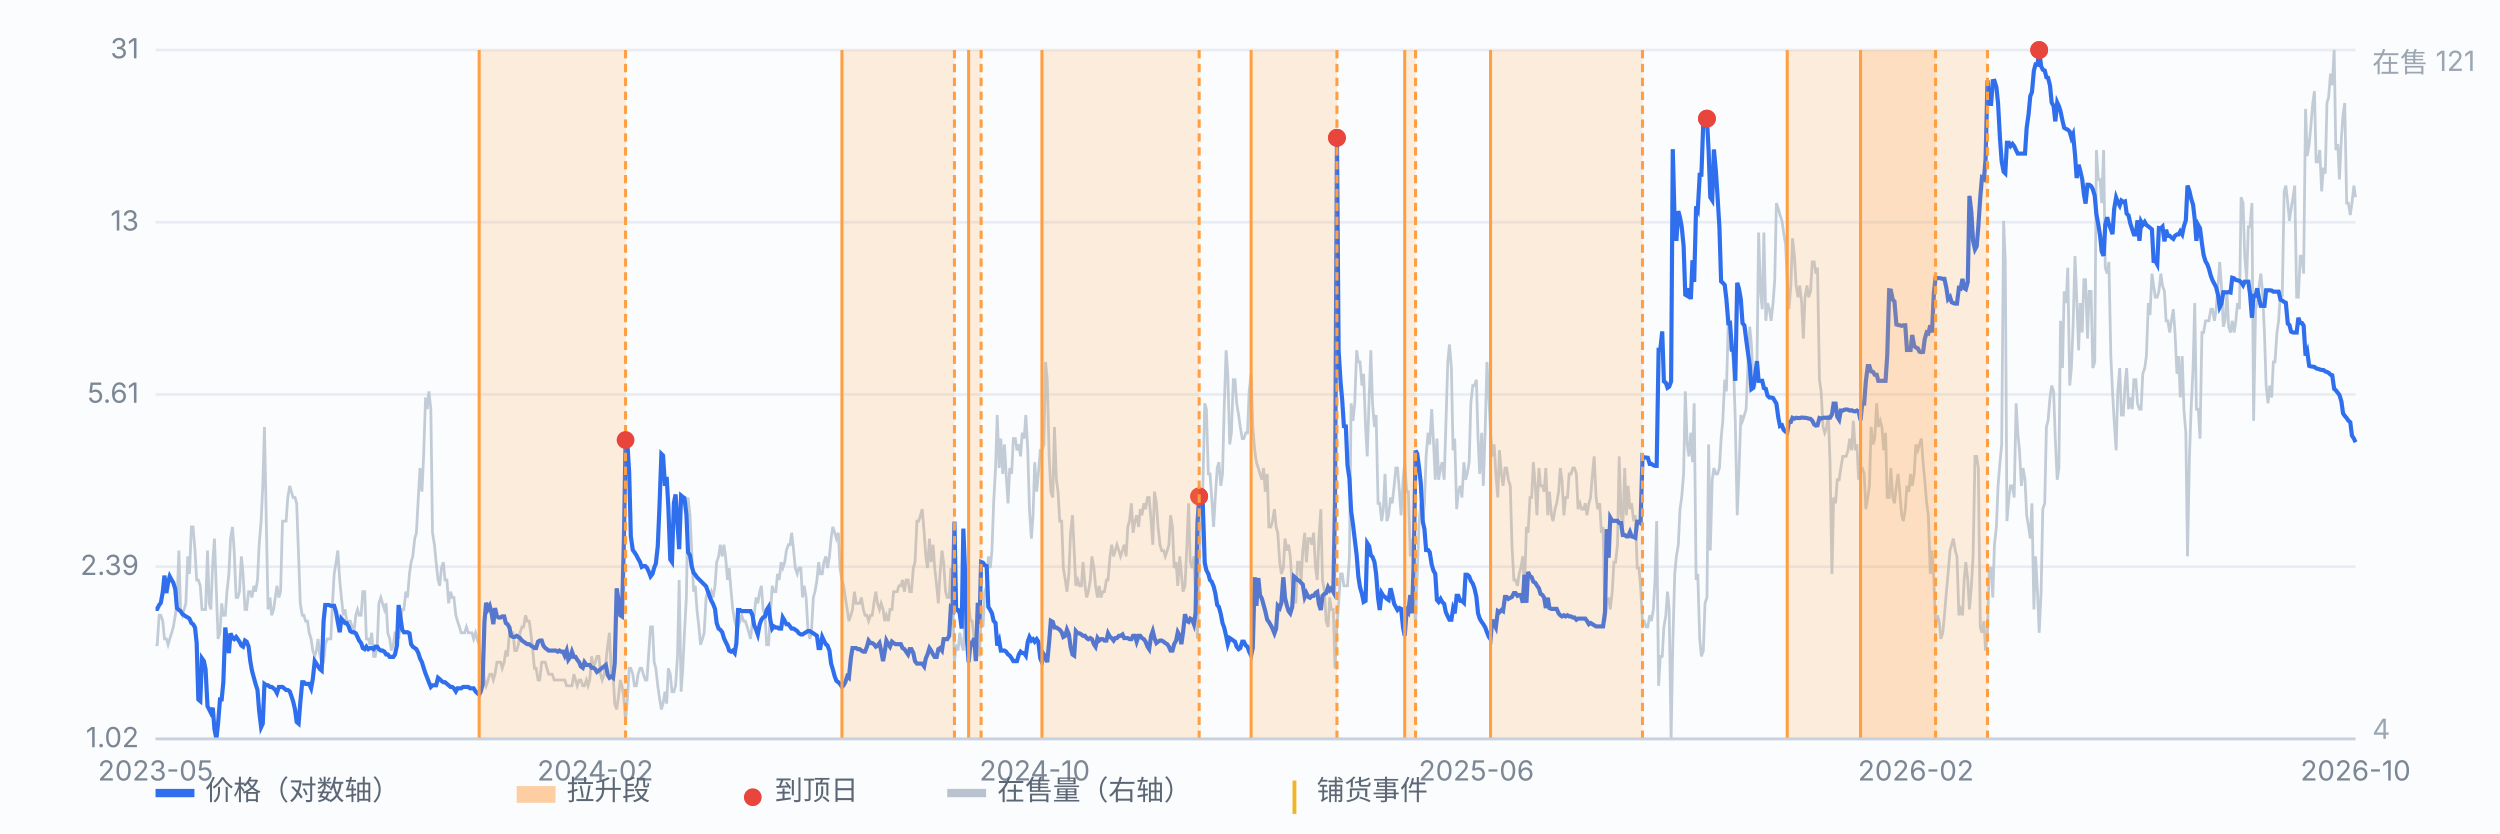
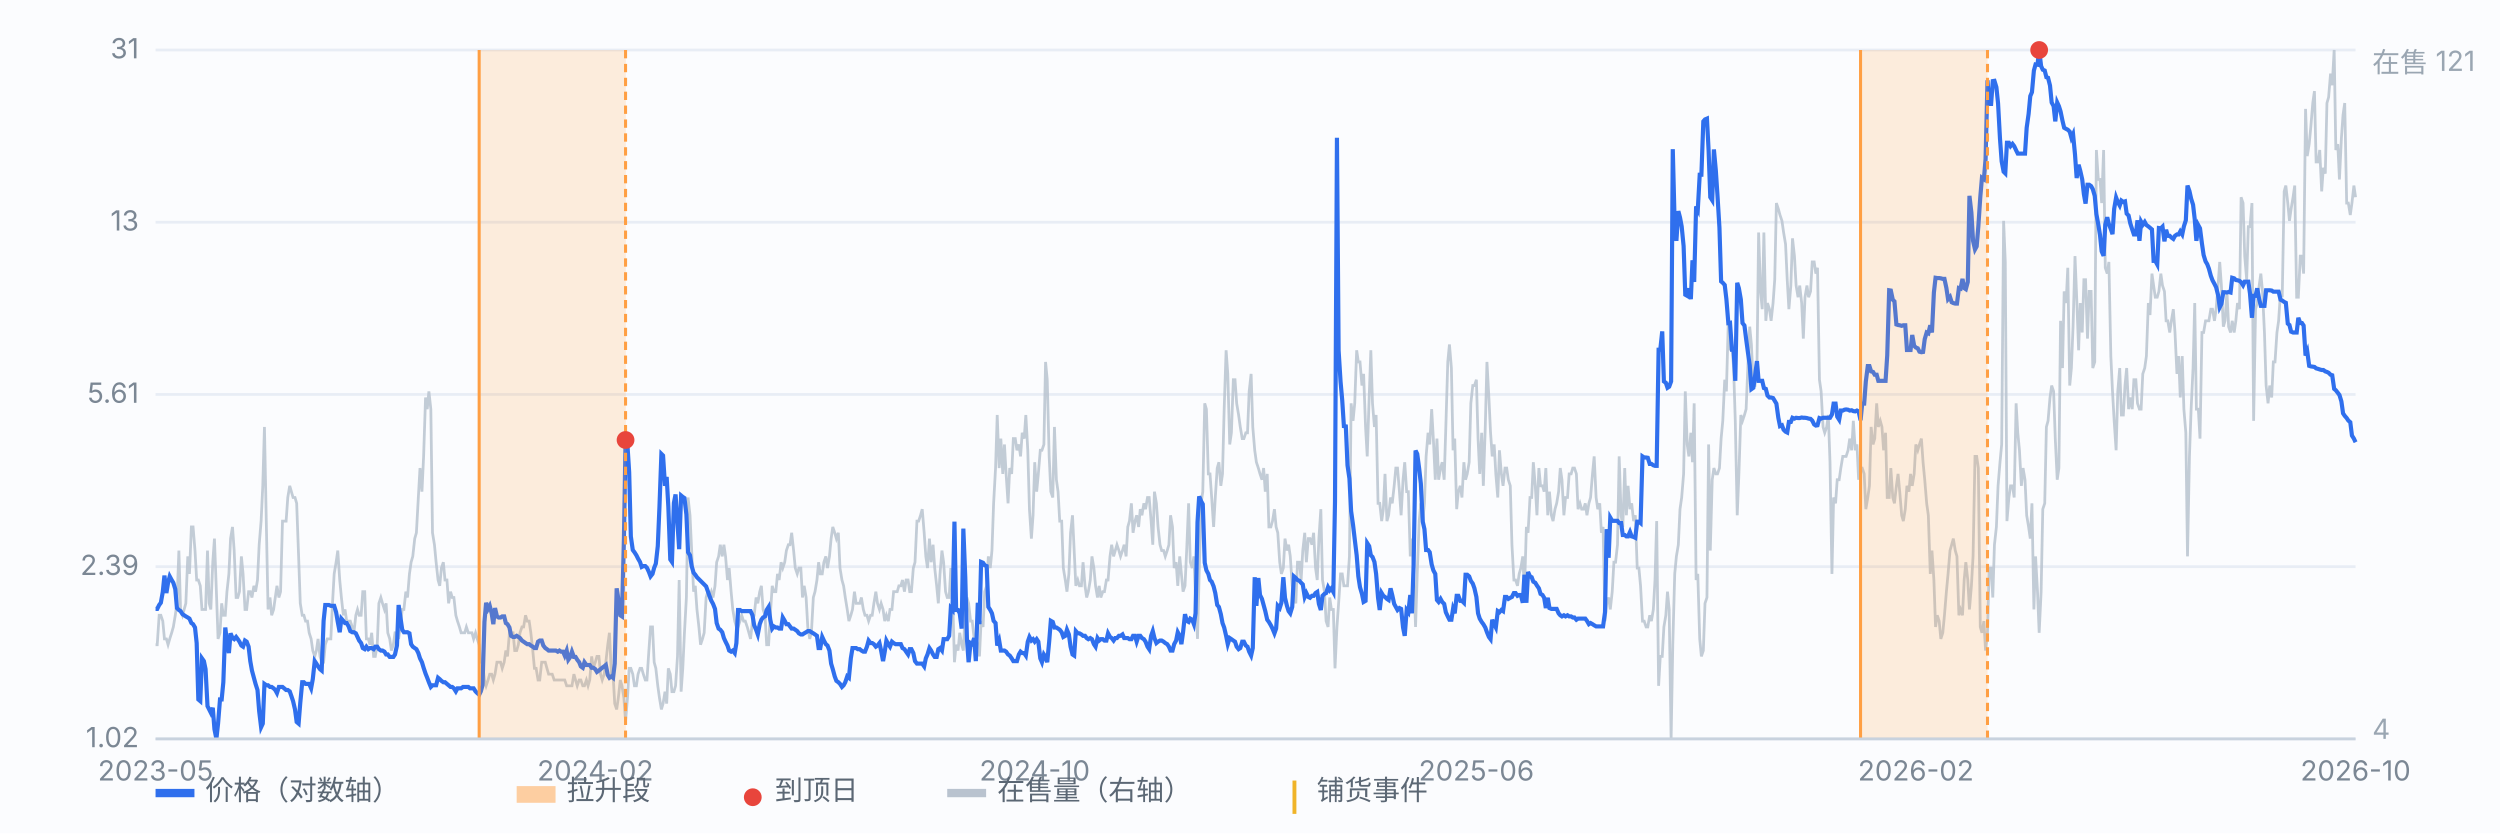
<svg xmlns="http://www.w3.org/2000/svg" viewBox="0 0 900 300" preserveAspectRatio="xMidYMid meet" style="width:100%;max-width:900px;height:auto;display:block" font-family="-apple-system,Segoe UI,Microsoft YaHei,sans-serif" font-size="10">
  <rect x="0" y="0" width="900" height="300" fill="#fbfcfe" />
  <line x1="56" y1="266.0" x2="848" y2="266.0" stroke="#e8edf5" stroke-width="1" />
  <text x="50" y="269.0" text-anchor="end" fill="#7b8794">1.02</text>
  <line x1="56" y1="204.0" x2="848" y2="204.0" stroke="#e8edf5" stroke-width="1" />
  <text x="50" y="207.0" text-anchor="end" fill="#7b8794">2.39</text>
  <line x1="56" y1="142.0" x2="848" y2="142.0" stroke="#e8edf5" stroke-width="1" />
  <text x="50" y="145.0" text-anchor="end" fill="#7b8794">5.61</text>
  <line x1="56" y1="80.0" x2="848" y2="80.0" stroke="#e8edf5" stroke-width="1" />
  <text x="50" y="83.0" text-anchor="end" fill="#7b8794">13</text>
  <line x1="56" y1="18.0" x2="848" y2="18.0" stroke="#e8edf5" stroke-width="1" />
  <text x="50" y="21.0" text-anchor="end" fill="#7b8794">31</text>
  <path d="M56.0 232.1 L56.6 232.1 L57.3 221.5 L57.9 221.5 L58.6 223.6 L59.2 230.0 L59.9 230.0 L60.5 232.1 L61.1 230.0 L61.8 227.8 L62.4 225.7 L63.1 221.5 L63.7 217.2 L64.4 198.2 L65.0 219.4 L65.7 221.5 L66.3 219.4 L66.9 217.2 L67.6 200.3 L68.2 206.6 L68.9 189.7 L69.5 189.7 L70.2 198.2 L70.8 208.8 L71.4 208.8 L72.1 210.9 L72.7 219.4 L73.4 219.4 L74.0 219.4 L74.7 198.2 L75.3 217.2 L75.9 219.4 L76.6 202.4 L77.2 193.9 L77.9 213.0 L78.5 230.0 L79.2 227.8 L79.8 217.2 L80.4 221.5 L81.1 221.5 L81.7 213.0 L82.4 206.6 L83.0 193.9 L83.7 189.7 L84.3 198.2 L85.0 215.1 L85.6 215.1 L86.2 213.0 L86.9 200.3 L87.5 206.6 L88.2 219.4 L88.8 219.4 L89.5 213.0 L90.1 213.0 L90.7 215.1 L91.4 210.9 L92.0 213.0 L92.7 208.8 L93.3 196.1 L94.0 187.6 L94.6 174.9 L95.2 153.7 L95.9 189.7 L96.5 219.4 L97.2 215.1 L97.8 221.5 L98.5 219.4 L99.1 215.1 L99.7 210.9 L100.4 215.1 L101.0 213.0 L101.7 187.6 L102.3 187.6 L103.0 187.6 L103.6 179.1 L104.3 174.9 L104.9 177.0 L105.5 179.1 L106.2 179.1 L106.8 181.2 L107.5 200.3 L108.1 217.2 L108.8 221.5 L109.4 221.5 L110.0 223.6 L110.7 223.6 L111.3 227.8 L112.0 230.0 L112.6 234.2 L113.3 236.3 L113.9 234.2 L114.5 230.0 L115.2 236.3 L115.8 238.4 L116.5 238.4 L117.1 232.1 L117.8 230.0 L118.4 230.0 L119.1 230.0 L119.7 217.2 L120.3 206.6 L121.0 202.4 L121.6 198.2 L122.3 208.8 L122.9 215.1 L123.6 221.5 L124.2 219.4 L124.8 223.6 L125.5 223.6 L126.1 223.6 L126.8 225.7 L127.4 227.8 L128.1 221.5 L128.7 219.4 L129.3 221.5 L130.0 221.5 L130.6 213.0 L131.3 213.0 L131.9 230.0 L132.6 230.0 L133.2 232.1 L133.8 227.8 L134.5 236.3 L135.1 236.3 L135.8 232.1 L136.4 217.2 L137.1 215.1 L137.7 217.2 L138.4 219.4 L139.0 217.2 L139.6 227.8 L140.3 230.0 L140.9 234.2 L141.6 232.1 L142.2 227.8 L142.9 227.8 L143.5 230.0 L144.1 225.7 L144.8 219.4 L145.4 219.4 L146.1 213.0 L146.7 215.1 L147.4 206.6 L148.0 202.4 L148.6 200.3 L149.3 193.9 L149.9 191.8 L150.6 179.1 L151.2 168.5 L151.9 177.0 L152.5 164.3 L153.2 143.1 L153.8 147.3 L154.4 140.9 L155.1 147.3 L155.7 191.8 L156.4 196.1 L157.0 202.4 L157.7 208.8 L158.3 210.9 L158.9 204.5 L159.6 202.4 L160.2 208.8 L160.9 208.8 L161.5 217.2 L162.2 213.0 L162.8 215.1 L163.4 215.1 L164.1 221.5 L164.7 223.6 L165.4 225.7 L166.0 227.8 L166.7 227.8 L167.3 227.8 L167.9 225.7 L168.6 227.8 L169.2 227.8 L169.9 227.8 L170.5 230.0 L171.2 227.8 L171.8 230.0 L172.5 232.1 L173.1 238.4 L173.7 238.4 L174.4 244.8 L175.0 246.9 L175.7 244.8 L176.3 242.7 L177.0 242.7 L177.6 244.8 L178.2 242.7 L178.9 238.4 L179.5 238.4 L180.2 238.4 L180.8 240.6 L181.5 238.4 L182.1 234.2 L182.7 236.3 L183.4 227.8 L184.0 227.8 L184.7 227.8 L185.3 234.2 L186.0 234.2 L186.6 232.1 L187.2 227.8 L187.9 225.7 L188.5 225.7 L189.2 221.5 L189.8 223.6 L190.5 223.6 L191.1 227.8 L191.8 234.2 L192.4 240.6 L193.0 240.6 L193.7 244.8 L194.3 244.8 L195.0 238.4 L195.6 238.4 L196.3 238.4 L196.9 240.6 L197.5 242.7 L198.2 242.7 L198.8 242.7 L199.5 244.8 L200.1 244.8 L200.8 244.8 L201.4 244.8 L202.0 244.8 L202.7 244.8 L203.3 244.8 L204.0 246.9 L204.6 246.9 L205.3 246.9 L205.9 246.9 L206.6 242.7 L207.2 244.8 L207.8 246.9 L208.5 244.8 L209.1 244.8 L209.8 246.9 L210.4 246.9 L211.1 244.8 L211.7 246.9 L212.3 244.8 L213.0 236.3 L213.6 240.6 L214.3 238.4 L214.9 236.3 L215.6 236.3 L216.2 242.7 L216.8 244.8 L217.5 242.7 L218.1 238.4 L218.8 232.1 L219.4 227.8 L220.1 242.7 L220.7 242.7 L221.3 253.3 L222.0 255.4 L222.6 251.2 L223.3 244.8 L223.9 246.9 L224.6 251.2 L225.2 259.6 L225.9 251.2 L226.5 240.6 L227.1 240.6 L227.8 242.7 L228.4 246.9 L229.1 246.9 L229.7 242.7 L230.4 240.6 L231.0 240.6 L231.6 242.7 L232.3 244.8 L232.9 244.8 L233.6 234.2 L234.2 225.7 L234.9 225.7 L235.5 238.4 L236.1 240.6 L236.8 246.9 L237.4 251.2 L238.1 255.4 L238.7 253.3 L239.4 249.0 L240.0 253.3 L240.6 240.6 L241.3 242.7 L241.9 249.0 L242.6 249.0 L243.2 246.9 L243.9 236.3 L244.5 208.8 L245.2 249.0 L245.8 240.6 L246.4 227.8 L247.1 215.1 L247.7 179.1 L248.4 185.5 L249.0 198.2 L249.7 213.0 L250.3 210.9 L250.9 219.4 L251.6 225.7 L252.2 232.1 L252.9 230.0 L253.5 227.8 L254.2 215.1 L254.8 213.0 L255.4 215.1 L256.1 213.0 L256.7 215.1 L257.4 210.9 L258.0 202.4 L258.7 200.3 L259.3 196.1 L260.0 200.3 L260.6 196.1 L261.2 200.3 L261.9 208.8 L262.5 204.5 L263.2 213.0 L263.8 219.4 L264.5 223.6 L265.1 225.7 L265.7 225.7 L266.4 223.6 L267.0 221.5 L267.7 223.6 L268.3 223.6 L269.0 225.7 L269.6 227.8 L270.2 230.0 L270.9 223.6 L271.5 221.5 L272.2 215.1 L272.8 217.2 L273.5 213.0 L274.1 210.9 L274.7 219.4 L275.4 221.5 L276.0 232.1 L276.7 232.1 L277.3 221.5 L278.0 210.9 L278.6 213.0 L279.3 213.0 L279.9 206.6 L280.5 208.8 L281.2 202.4 L281.8 204.5 L282.5 202.4 L283.1 198.2 L283.8 196.1 L284.4 196.1 L285.0 191.8 L285.7 198.2 L286.3 204.5 L287.0 206.6 L287.6 204.5 L288.3 204.5 L288.9 215.1 L289.5 210.9 L290.2 215.1 L290.8 225.7 L291.5 230.0 L292.1 227.8 L292.8 215.1 L293.4 213.0 L294.1 208.8 L294.7 202.4 L295.3 206.6 L296.0 206.6 L296.6 202.4 L297.3 200.3 L297.9 204.5 L298.6 200.3 L299.2 193.9 L299.8 189.7 L300.5 191.8 L301.1 193.9 L301.8 191.8 L302.4 204.5 L303.1 208.8 L303.7 210.9 L304.3 215.1 L305.0 219.4 L305.6 223.6 L306.3 221.5 L306.9 219.4 L307.6 213.0 L308.2 217.2 L308.8 217.2 L309.5 217.2 L310.1 215.1 L310.8 219.4 L311.4 221.5 L312.1 221.5 L312.7 223.6 L313.4 221.5 L314.0 221.5 L314.6 217.2 L315.3 213.0 L315.9 217.2 L316.6 219.4 L317.2 217.2 L317.9 219.4 L318.5 223.6 L319.1 221.5 L319.8 223.6 L320.4 219.4 L321.1 219.4 L321.7 213.0 L322.4 213.0 L323.0 213.0 L323.6 210.9 L324.3 210.9 L324.9 208.8 L325.6 213.0 L326.2 208.8 L326.9 208.8 L327.5 213.0 L328.1 213.0 L328.8 204.5 L329.4 202.4 L330.1 187.6 L330.7 187.6 L331.4 185.5 L332.0 183.3 L332.7 191.8 L333.3 200.3 L333.9 204.5 L334.6 193.9 L335.2 202.4 L335.9 196.1 L336.5 204.5 L337.2 210.9 L337.8 217.2 L338.4 206.6 L339.1 198.2 L339.7 202.4 L340.4 213.0 L341.0 215.1 L341.7 215.1 L342.3 204.5 L342.9 213.0 L343.6 238.4 L344.2 232.1 L344.9 234.2 L345.5 227.8 L346.2 232.1 L346.8 234.2 L347.5 219.4 L348.1 215.1 L348.7 217.2 L349.4 223.6 L350.0 223.6 L350.7 230.0 L351.3 230.0 L352.0 232.1 L352.6 236.3 L353.2 223.6 L353.9 225.7 L354.5 213.0 L355.2 210.9 L355.8 200.3 L356.5 204.5 L357.1 198.2 L357.7 181.2 L358.4 168.5 L359.0 149.4 L359.7 168.5 L360.3 157.9 L361.0 170.6 L361.6 160.0 L362.2 170.6 L362.9 181.2 L363.5 168.5 L364.2 170.6 L364.8 157.9 L365.5 157.9 L366.1 162.1 L366.8 160.0 L367.4 164.3 L368.0 155.8 L368.7 157.9 L369.3 149.4 L370.0 162.1 L370.6 183.3 L371.3 193.9 L371.9 185.5 L372.5 166.4 L373.2 177.0 L373.8 170.6 L374.5 162.1 L375.1 162.1 L375.8 160.0 L376.4 130.3 L377.0 136.7 L377.7 164.3 L378.3 177.0 L379.0 179.1 L379.6 153.7 L380.3 172.7 L380.9 177.0 L381.5 187.6 L382.2 187.6 L382.8 204.5 L383.5 208.8 L384.1 213.0 L384.8 206.6 L385.4 191.8 L386.1 185.5 L386.7 198.2 L387.3 210.9 L388.0 208.8 L388.6 210.9 L389.3 210.9 L389.9 202.4 L390.6 210.9 L391.2 215.1 L391.8 213.0 L392.5 208.8 L393.1 200.3 L393.8 204.5 L394.4 210.9 L395.1 215.1 L395.7 210.9 L396.3 215.1 L397.0 213.0 L397.6 213.0 L398.3 208.8 L398.9 208.8 L399.6 200.3 L400.2 196.1 L400.9 200.3 L401.5 198.2 L402.1 196.1 L402.8 198.2 L403.4 200.3 L404.1 198.2 L404.7 196.1 L405.4 200.3 L406.0 189.7 L406.6 187.6 L407.3 181.2 L407.9 191.8 L408.6 187.6 L409.2 185.5 L409.9 189.7 L410.5 183.3 L411.1 185.5 L411.8 181.2 L412.4 183.3 L413.1 179.1 L413.7 179.1 L414.4 187.6 L415.0 196.1 L415.6 177.0 L416.3 181.2 L416.9 189.7 L417.6 196.1 L418.2 198.2 L418.9 198.2 L419.5 200.3 L420.2 198.2 L420.8 196.1 L421.4 185.5 L422.1 189.7 L422.7 204.5 L423.4 202.4 L424.0 210.9 L424.7 200.3 L425.3 206.6 L425.9 213.0 L426.6 210.9 L427.2 198.2 L427.9 181.2 L428.5 202.4 L429.2 204.5 L429.8 200.3 L430.4 215.1 L431.1 230.0 L431.7 206.6 L432.4 181.2 L433.0 177.0 L433.7 145.2 L434.3 147.3 L435.0 170.6 L435.6 170.6 L436.2 179.1 L436.9 189.7 L437.5 179.1 L438.2 168.5 L438.8 166.4 L439.5 174.9 L440.1 170.6 L440.7 147.3 L441.4 126.1 L442.0 134.6 L442.7 160.0 L443.3 155.8 L444.0 136.7 L444.6 136.7 L445.2 145.2 L445.9 149.4 L446.5 153.7 L447.2 157.9 L447.8 157.9 L448.5 155.8 L449.1 155.8 L449.7 140.9 L450.4 134.6 L451.0 153.7 L451.7 162.1 L452.3 166.4 L453.0 168.5 L453.6 170.6 L454.3 172.7 L454.9 168.5 L455.5 177.0 L456.2 170.6 L456.8 189.7 L457.5 189.7 L458.1 187.6 L458.8 183.3 L459.4 189.7 L460.0 191.8 L460.7 202.4 L461.3 206.6 L462.0 204.5 L462.6 193.9 L463.3 198.2 L463.9 196.1 L464.5 200.3 L465.2 210.9 L465.8 215.1 L466.5 217.2 L467.1 202.4 L467.8 202.4 L468.4 208.8 L469.0 198.2 L469.7 191.8 L470.3 202.4 L471.0 193.9 L471.6 193.9 L472.3 196.1 L472.9 191.8 L473.6 204.5 L474.2 208.8 L474.8 193.9 L475.5 183.3 L476.1 208.8 L476.8 213.0 L477.4 223.6 L478.1 225.7 L478.7 215.1 L479.3 219.4 L480.0 219.4 L480.6 240.6 L481.3 225.7 L481.9 217.2 L482.6 206.6 L483.2 206.6 L483.8 210.9 L484.5 210.9 L485.1 210.9 L485.8 200.3 L486.4 145.2 L487.1 151.5 L487.7 145.2 L488.4 126.1 L489.0 130.3 L489.6 130.3 L490.3 138.8 L490.9 134.6 L491.6 153.7 L492.2 164.3 L492.9 143.1 L493.5 126.1 L494.1 145.2 L494.8 153.7 L495.4 149.4 L496.1 181.2 L496.7 181.2 L497.4 187.6 L498.0 183.3 L498.6 170.6 L499.3 187.6 L499.9 185.5 L500.6 179.1 L501.2 181.2 L501.9 174.9 L502.5 168.5 L503.1 168.5 L503.8 177.0 L504.4 185.5 L505.1 172.7 L505.7 166.4 L506.4 177.0 L507.0 177.0 L507.7 200.3 L508.3 193.9 L508.9 206.6 L509.6 225.7 L510.2 206.6 L510.9 187.6 L511.5 181.2 L512.2 187.6 L512.8 181.2 L513.4 164.3 L514.1 155.8 L514.7 160.0 L515.4 147.3 L516.0 157.9 L516.7 172.7 L517.3 157.9 L517.9 172.7 L518.6 168.5 L519.2 166.4 L519.9 172.7 L520.5 153.7 L521.2 130.3 L521.8 124.0 L522.5 132.5 L523.1 162.1 L523.7 157.9 L524.4 183.3 L525.0 177.0 L525.7 174.9 L526.3 179.1 L527.0 166.4 L527.6 172.7 L528.2 170.6 L528.9 166.4 L529.5 145.2 L530.2 138.8 L530.8 138.8 L531.5 136.7 L532.1 157.9 L532.7 170.6 L533.4 155.8 L534.0 174.9 L534.7 153.7 L535.3 130.3 L536.0 143.1 L536.6 155.8 L537.2 164.3 L537.9 160.0 L538.5 170.6 L539.2 179.1 L539.8 162.1 L540.5 170.6 L541.1 174.9 L541.8 168.5 L542.4 168.5 L543.0 172.7 L543.7 174.9 L544.3 196.1 L545.0 208.8 L545.6 208.8 L546.3 210.9 L546.9 206.6 L547.5 204.5 L548.2 200.3 L548.8 213.0 L549.5 189.7 L550.1 191.8 L550.8 179.1 L551.4 179.1 L552.0 166.4 L552.7 174.9 L553.3 185.5 L554.0 168.5 L554.6 174.9 L555.3 174.9 L555.9 177.0 L556.5 168.5 L557.2 185.5 L557.8 177.0 L558.5 185.5 L559.1 187.6 L559.8 183.3 L560.4 181.2 L561.1 177.0 L561.7 168.5 L562.3 172.7 L563.0 185.5 L563.6 179.1 L564.3 179.1 L564.9 170.6 L565.6 170.6 L566.2 168.5 L566.8 168.5 L567.5 170.6 L568.1 183.3 L568.8 181.2 L569.4 183.3 L570.1 183.3 L570.7 181.2 L571.3 185.5 L572.0 181.2 L572.6 179.1 L573.3 170.6 L573.9 164.3 L574.6 179.1 L575.2 183.3 L575.9 181.2 L576.5 191.8 L577.1 189.7 L577.8 223.6 L578.4 217.2 L579.1 215.1 L579.7 219.4 L580.4 213.0 L581.0 202.4 L581.6 202.4 L582.3 196.1 L582.9 164.3 L583.6 185.5 L584.2 189.7 L584.9 168.5 L585.5 185.5 L586.1 174.9 L586.8 183.3 L587.4 181.2 L588.1 187.6 L588.7 185.5 L589.4 204.5 L590.0 204.5 L590.6 210.9 L591.3 223.6 L591.9 223.6 L592.6 225.7 L593.2 225.7 L593.9 221.5 L594.5 223.6 L595.2 219.4 L595.8 208.8 L596.4 187.6 L597.1 246.9 L597.7 236.3 L598.4 236.3 L599.0 225.7 L599.7 221.5 L600.3 213.0 L600.9 219.4 L601.6 266.0 L602.2 232.1 L602.9 206.6 L603.5 200.3 L604.2 196.1 L604.8 183.3 L605.4 179.1 L606.1 170.6 L606.7 140.9 L607.4 160.0 L608.0 164.3 L608.7 155.8 L609.3 166.4 L609.9 145.2 L610.6 208.8 L611.2 206.6 L611.9 230.0 L612.5 236.3 L613.2 234.2 L613.8 217.2 L614.5 215.1 L615.1 160.0 L615.7 198.2 L616.4 172.7 L617.0 168.5 L617.7 170.6 L618.3 170.6 L619.0 168.5 L619.6 157.9 L620.2 151.5 L620.9 136.7 L621.5 140.9 L622.2 115.5 L622.8 126.1 L623.5 124.0 L624.1 132.5 L624.7 151.5 L625.4 185.5 L626.0 170.6 L626.7 149.4 L627.3 151.5 L628.0 149.4 L628.6 147.3 L629.3 130.3 L629.9 117.6 L630.5 124.0 L631.2 138.8 L631.8 138.8 L632.5 132.5 L633.1 83.7 L633.8 104.9 L634.4 111.3 L635.0 83.7 L635.7 115.5 L636.3 109.1 L637.0 111.3 L637.6 115.5 L638.3 109.1 L638.9 100.7 L639.5 73.1 L640.2 75.2 L640.8 77.4 L641.5 79.5 L642.1 83.7 L642.8 87.9 L643.4 100.7 L644.0 111.3 L644.7 102.8 L645.3 85.8 L646.0 92.2 L646.6 102.8 L647.3 107.0 L647.9 102.8 L648.6 109.1 L649.2 121.9 L649.8 107.0 L650.5 102.8 L651.1 107.0 L651.8 104.9 L652.4 94.3 L653.1 94.3 L653.7 98.5 L654.3 96.4 L655.0 136.7 L655.6 140.9 L656.3 153.7 L656.9 155.8 L657.6 153.7 L658.2 149.4 L658.8 166.4 L659.5 206.6 L660.1 179.1 L660.8 181.2 L661.4 172.7 L662.1 172.7 L662.7 168.5 L663.4 164.3 L664.0 164.3 L664.6 164.3 L665.3 162.1 L665.9 157.9 L666.6 162.1 L667.2 151.5 L667.9 162.1 L668.5 160.0 L669.1 172.7 L669.8 168.5 L670.4 168.5 L671.1 170.6 L671.7 183.3 L672.4 179.1 L673.0 174.9 L673.6 153.7 L674.3 160.0 L674.9 157.9 L675.6 145.2 L676.2 153.7 L676.9 151.5 L677.5 153.7 L678.1 162.1 L678.8 155.8 L679.4 179.1 L680.1 179.1 L680.7 168.5 L681.4 179.1 L682.0 181.2 L682.7 174.9 L683.3 170.6 L683.9 177.0 L684.6 185.5 L685.2 187.6 L685.9 183.3 L686.5 174.9 L687.2 177.0 L687.8 170.6 L688.4 174.9 L689.1 170.6 L689.7 160.0 L690.4 162.1 L691.0 160.0 L691.7 157.9 L692.3 166.4 L692.9 172.7 L693.6 181.2 L694.2 185.5 L694.9 206.6 L695.5 198.2 L696.2 208.8 L696.8 225.7 L697.4 221.5 L698.1 223.6 L698.7 230.0 L699.4 227.8 L700.0 221.5 L700.7 213.0 L701.3 206.6 L702.0 198.2 L702.6 196.1 L703.2 193.9 L703.9 198.2 L704.5 200.3 L705.2 221.5 L705.8 219.4 L706.5 221.5 L707.1 208.8 L707.7 202.4 L708.4 208.8 L709.0 219.4 L709.7 210.9 L710.3 200.3 L711.0 164.3 L711.6 164.3 L712.2 168.5 L712.9 225.7 L713.5 227.8 L714.2 223.6 L714.8 234.2 L715.5 227.8 L716.1 204.5 L716.8 204.5 L717.4 215.1 L718.0 196.1 L718.7 189.7 L719.3 174.9 L720.0 166.4 L720.6 160.0 L721.3 79.5 L721.9 94.3 L722.5 187.6 L723.2 179.1 L723.8 174.9 L724.5 174.9 L725.1 179.1 L725.8 145.2 L726.4 155.8 L727.0 162.1 L727.7 174.9 L728.3 168.5 L729.0 172.7 L729.6 185.5 L730.3 189.7 L730.9 193.9 L731.5 181.2 L732.2 219.4 L732.8 200.3 L733.5 213.0 L734.1 227.8 L734.8 213.0 L735.4 183.3 L736.1 181.2 L736.7 153.7 L737.3 151.5 L738.0 143.1 L738.6 138.8 L739.3 140.9 L739.9 157.9 L740.6 172.7 L741.2 168.5 L741.8 115.5 L742.5 132.5 L743.1 104.9 L743.8 109.1 L744.4 96.4 L745.1 138.8 L745.7 132.5 L746.3 117.6 L747.0 92.2 L747.6 107.0 L748.3 126.1 L748.9 109.1 L749.6 119.7 L750.2 100.7 L750.8 100.7 L751.5 121.9 L752.1 104.9 L752.8 104.9 L753.4 132.5 L754.1 130.3 L754.7 54.0 L755.4 64.6 L756.0 64.6 L756.6 73.1 L757.3 54.0 L757.9 96.4 L758.6 98.5 L759.2 94.3 L759.9 128.2 L760.5 140.9 L761.1 151.5 L761.8 162.1 L762.4 140.9 L763.1 132.5 L763.7 149.4 L764.4 149.4 L765.0 138.8 L765.6 132.5 L766.3 147.3 L766.9 143.1 L767.6 147.3 L768.2 136.7 L768.9 136.7 L769.5 145.2 L770.2 147.3 L770.8 147.3 L771.4 134.6 L772.1 132.5 L772.7 128.2 L773.4 109.1 L774.0 113.4 L774.7 98.5 L775.3 102.8 L775.9 107.0 L776.6 107.0 L777.2 104.9 L777.9 98.5 L778.5 102.8 L779.2 104.9 L779.8 115.5 L780.4 115.5 L781.1 119.7 L781.7 115.5 L782.4 111.3 L783.0 119.7 L783.7 134.6 L784.3 128.2 L784.9 143.1 L785.6 128.2 L786.2 147.3 L786.9 155.8 L787.5 200.3 L788.2 164.3 L788.8 147.3 L789.5 132.5 L790.1 109.1 L790.7 147.3 L791.4 147.3 L792.0 157.9 L792.7 119.7 L793.3 119.7 L794.0 115.5 L794.6 115.5 L795.2 115.5 L795.9 111.3 L796.5 111.3 L797.2 115.5 L797.8 111.3 L798.5 102.8 L799.1 94.3 L799.7 102.8 L800.4 117.6 L801.0 115.5 L801.7 104.9 L802.3 117.6 L803.0 119.7 L803.6 115.5 L804.3 119.7 L804.9 115.5 L805.5 109.1 L806.2 111.3 L806.8 71.0 L807.5 73.1 L808.1 92.2 L808.8 100.7 L809.4 81.6 L810.0 81.6 L810.7 73.1 L811.3 151.5 L812.0 111.3 L812.6 109.1 L813.3 102.8 L813.9 98.5 L814.5 104.9 L815.2 119.7 L815.8 138.8 L816.5 145.2 L817.1 138.8 L817.8 143.1 L818.4 130.3 L819.0 130.3 L819.7 119.7 L820.3 115.5 L821.0 104.9 L821.6 107.0 L822.3 68.9 L822.9 66.8 L823.6 73.1 L824.2 79.5 L824.8 75.2 L825.5 71.0 L826.1 66.8 L826.8 107.0 L827.4 107.0 L828.1 92.2 L828.7 92.2 L829.3 98.5 L830.0 39.2 L830.6 56.2 L831.3 51.9 L831.9 45.6 L832.6 37.1 L833.2 32.8 L833.8 58.3 L834.5 58.3 L835.1 54.0 L835.8 68.9 L836.4 60.4 L837.1 62.5 L837.7 37.1 L838.3 35.0 L839.0 26.5 L839.6 30.7 L840.3 18.0 L840.9 54.0 L841.6 51.9 L842.2 64.6 L842.9 49.8 L843.5 41.3 L844.1 37.1 L844.8 73.1 L845.4 73.1 L846.1 77.4 L846.7 73.1 L847.4 66.8 L848.0 71.0" fill="none" stroke="#b9c3cf" stroke-width="1" opacity="0.85" />
  <text x="854" y="26" fill="#9aa6b2">在售 121</text>
  <text x="854" y="266" fill="#9aa6b2">4</text>
  <path d="M56.0 219.2 L56.6 219.2 L57.3 217.8 L57.9 217.0 L58.6 213.1 L59.2 207.2 L59.9 213.5 L60.5 209.8 L61.1 207.5 L61.8 208.8 L62.4 209.8 L63.1 212.1 L63.7 218.9 L64.4 219.6 L65.0 220.0 L65.7 221.1 L66.3 221.5 L66.9 221.9 L67.6 222.3 L68.2 222.7 L68.9 224.3 L69.5 224.7 L70.2 225.9 L70.8 231.5 L71.4 251.8 L72.1 252.4 L72.7 237.0 L73.4 238.0 L74.0 240.9 L74.7 254.2 L75.3 255.4 L75.9 256.6 L76.6 254.8 L77.2 262.5 L77.9 266.0 L78.5 260.5 L79.2 251.8 L79.8 251.8 L80.4 245.6 L81.1 225.9 L81.7 231.0 L82.4 235.1 L83.0 228.0 L83.7 229.7 L84.3 230.1 L85.0 229.3 L85.6 230.1 L86.2 231.0 L86.9 232.4 L87.5 232.8 L88.2 230.6 L88.8 231.0 L89.5 232.8 L90.1 238.0 L90.7 241.4 L91.4 244.0 L92.0 246.2 L92.7 248.4 L93.3 256.0 L94.0 261.8 L94.6 260.5 L95.2 246.2 L95.9 246.7 L96.5 246.7 L97.2 247.3 L97.8 247.3 L98.5 247.8 L99.1 248.4 L99.7 249.5 L100.4 247.3 L101.0 247.3 L101.7 247.3 L102.3 247.8 L103.0 248.4 L103.6 248.4 L104.3 248.9 L104.9 250.6 L105.5 252.4 L106.2 255.4 L106.8 259.9 L107.5 260.5 L108.1 253.0 L108.8 245.6 L109.4 245.6 L110.0 246.2 L110.7 246.2 L111.3 246.2 L112.0 247.8 L112.6 244.5 L113.3 238.0 L113.9 238.9 L114.5 239.9 L115.2 240.9 L115.8 241.4 L116.5 223.5 L117.1 217.8 L117.8 217.8 L118.4 217.8 L119.1 218.1 L119.7 218.1 L120.3 218.1 L121.0 220.4 L121.6 223.9 L122.3 227.6 L122.9 222.7 L123.6 223.5 L124.2 224.3 L124.8 224.3 L125.5 225.5 L126.1 227.2 L126.8 227.6 L127.4 227.6 L128.1 228.0 L128.7 229.3 L129.3 230.6 L130.0 231.5 L130.6 233.3 L131.3 233.7 L131.9 232.8 L132.6 233.7 L133.2 233.3 L133.8 233.3 L134.5 233.7 L135.1 232.8 L135.8 232.8 L136.4 233.7 L137.1 234.2 L137.7 234.2 L138.4 234.6 L139.0 235.6 L139.6 235.6 L140.3 236.5 L140.9 236.5 L141.6 236.5 L142.2 235.6 L142.9 232.4 L143.5 217.8 L144.1 221.9 L144.8 226.7 L145.4 227.6 L146.1 227.6 L146.7 227.6 L147.4 228.0 L148.0 231.9 L148.6 232.8 L149.3 233.3 L149.9 233.7 L150.6 235.1 L151.2 237.0 L151.9 238.4 L152.5 240.4 L153.2 242.5 L153.8 244.0 L154.4 245.6 L155.1 247.3 L155.7 246.7 L156.4 246.7 L157.0 246.7 L157.7 244.0 L158.3 244.5 L158.9 245.1 L159.6 245.6 L160.2 245.6 L160.9 246.2 L161.5 246.7 L162.2 247.3 L162.8 247.3 L163.4 247.8 L164.1 248.9 L164.7 247.8 L165.4 247.8 L166.0 247.8 L166.7 247.3 L167.3 247.3 L167.9 247.3 L168.6 247.3 L169.2 247.8 L169.9 247.8 L170.5 247.8 L171.2 248.9 L171.8 249.5 L172.5 250.1 L173.1 248.9 L173.7 246.7 L174.4 223.9 L175.0 217.0 L175.7 219.2 L176.3 218.1 L177.0 220.8 L177.6 224.7 L178.2 218.9 L178.9 221.9 L179.5 222.3 L180.2 222.3 L180.8 221.9 L181.5 221.9 L182.1 224.3 L182.7 224.7 L183.4 225.9 L184.0 228.9 L184.7 229.3 L185.3 229.3 L186.0 228.9 L186.6 229.3 L187.2 229.7 L187.9 230.6 L188.5 231.0 L189.2 231.5 L189.8 231.9 L190.5 231.9 L191.1 232.4 L191.8 232.8 L192.4 233.3 L193.0 233.3 L193.7 231.0 L194.3 230.6 L195.0 230.6 L195.6 232.4 L196.3 233.3 L196.9 233.7 L197.5 234.2 L198.2 234.2 L198.8 234.2 L199.5 234.2 L200.1 234.2 L200.8 234.6 L201.4 234.2 L202.0 234.6 L202.7 234.6 L203.3 236.0 L204.0 234.2 L204.6 237.5 L205.3 236.5 L205.9 234.6 L206.6 236.5 L207.2 236.5 L207.8 237.5 L208.5 238.4 L209.1 239.9 L209.8 240.4 L210.4 238.4 L211.1 239.4 L211.7 239.4 L212.3 239.4 L213.0 240.4 L213.6 240.4 L214.3 240.9 L214.9 241.9 L215.6 241.4 L216.2 240.9 L216.8 240.4 L217.5 239.9 L218.1 239.4 L218.8 243.0 L219.4 244.0 L220.1 243.5 L220.7 244.0 L221.3 238.9 L222.0 211.8 L222.6 215.6 L223.3 221.5 L223.9 221.9 L224.6 194.4 L225.2 158.4 L225.9 160.5 L226.5 170.0 L227.1 193.1 L227.8 198.0 L228.4 198.8 L229.1 199.9 L229.7 201.1 L230.4 202.3 L231.0 204.1 L231.6 203.8 L232.3 203.8 L232.9 204.4 L233.6 205.9 L234.2 207.5 L234.9 206.6 L235.5 204.4 L236.1 202.9 L236.8 196.6 L237.4 182.6 L238.1 163.4 L238.7 164.0 L239.4 174.9 L240.0 171.7 L240.6 182.4 L241.3 201.4 L241.9 202.3 L242.6 181.1 L243.2 178.0 L243.9 188.5 L244.5 197.7 L245.2 178.4 L245.8 178.9 L246.4 179.3 L247.1 185.2 L247.7 198.8 L248.4 199.9 L249.0 203.8 L249.7 206.2 L250.3 206.9 L250.9 207.8 L251.6 208.5 L252.2 209.1 L252.9 209.8 L253.5 210.4 L254.2 211.1 L254.8 212.8 L255.4 214.5 L256.1 216.3 L256.7 217.4 L257.4 219.2 L258.0 224.3 L258.7 226.3 L259.3 226.7 L260.0 227.6 L260.6 229.7 L261.2 231.0 L261.9 232.4 L262.5 234.2 L263.2 234.6 L263.8 234.2 L264.5 235.1 L265.1 231.5 L265.7 219.6 L266.4 219.6 L267.0 220.0 L267.7 220.0 L268.3 220.0 L269.0 220.0 L269.6 220.0 L270.2 220.0 L270.9 221.5 L271.5 225.1 L272.2 226.7 L272.8 228.4 L273.5 224.7 L274.1 223.1 L274.7 222.3 L275.4 221.9 L276.0 219.6 L276.7 218.5 L277.3 223.1 L278.0 226.3 L278.6 225.5 L279.3 225.9 L279.9 225.9 L280.5 226.3 L281.2 226.3 L281.8 222.3 L282.5 223.5 L283.1 224.7 L283.8 224.7 L284.4 225.5 L285.0 226.3 L285.7 226.3 L286.3 226.7 L287.0 227.2 L287.6 228.0 L288.3 228.4 L288.9 228.4 L289.5 228.0 L290.2 227.6 L290.8 227.2 L291.5 227.2 L292.1 227.6 L292.8 228.0 L293.4 228.4 L294.1 228.9 L294.7 233.3 L295.3 233.3 L296.0 229.3 L296.6 230.6 L297.3 231.9 L297.9 232.4 L298.6 234.2 L299.2 238.9 L299.8 240.9 L300.5 243.5 L301.1 245.1 L301.8 245.6 L302.4 246.2 L303.1 247.3 L303.7 246.7 L304.3 245.6 L305.0 243.5 L305.6 244.0 L306.3 237.0 L306.9 233.3 L307.6 233.3 L308.2 233.3 L308.8 233.7 L309.5 233.7 L310.1 234.2 L310.8 234.6 L311.4 234.6 L312.1 232.8 L312.7 230.6 L313.4 231.5 L314.0 231.5 L314.6 231.9 L315.3 232.8 L315.9 232.4 L316.6 231.5 L317.2 234.2 L317.9 238.0 L318.5 234.6 L319.1 230.6 L319.8 231.9 L320.4 232.8 L321.1 231.0 L321.7 231.5 L322.4 231.9 L323.0 231.9 L323.6 231.9 L324.3 231.9 L324.9 233.3 L325.6 233.7 L326.2 234.6 L326.9 235.6 L327.5 233.7 L328.1 233.7 L328.8 235.1 L329.4 238.0 L330.1 238.9 L330.7 238.9 L331.4 238.9 L332.0 238.9 L332.7 239.9 L333.3 237.0 L333.9 235.6 L334.6 233.3 L335.2 234.2 L335.9 235.6 L336.5 236.5 L337.2 236.5 L337.8 233.7 L338.4 233.3 L339.1 234.2 L339.7 230.1 L340.4 230.1 L341.0 230.1 L341.7 228.9 L342.3 218.9 L342.9 219.6 L343.6 187.8 L344.2 219.6 L344.9 219.6 L345.5 220.8 L346.2 226.3 L346.8 190.3 L347.5 207.8 L348.1 230.1 L348.7 238.4 L349.4 231.5 L350.0 231.9 L350.7 229.7 L351.3 238.0 L352.0 217.0 L352.6 224.7 L353.2 202.3 L353.9 202.6 L354.5 203.5 L355.2 203.8 L355.8 218.5 L356.5 219.6 L357.1 220.8 L357.7 223.5 L358.4 224.3 L359.0 232.4 L359.7 230.6 L360.3 234.2 L361.0 234.2 L361.6 234.2 L362.2 234.6 L362.9 235.6 L363.5 236.0 L364.2 237.0 L364.8 238.0 L365.5 238.0 L366.1 238.0 L366.8 235.6 L367.4 234.6 L368.0 235.1 L368.7 235.1 L369.3 236.0 L370.0 231.0 L370.6 229.3 L371.3 230.6 L371.9 230.1 L372.5 231.0 L373.2 230.1 L373.8 231.0 L374.5 237.0 L375.1 238.4 L375.8 235.6 L376.4 236.5 L377.0 238.4 L377.7 231.0 L378.3 223.5 L379.0 223.9 L379.6 225.9 L380.3 225.9 L380.9 226.3 L381.5 226.7 L382.2 227.6 L382.8 229.3 L383.5 228.9 L384.1 226.7 L384.8 228.4 L385.4 232.8 L386.1 235.6 L386.7 236.0 L387.3 227.2 L388.0 228.0 L388.6 228.0 L389.3 228.4 L389.9 228.9 L390.6 228.9 L391.2 229.7 L391.8 230.1 L392.5 229.7 L393.1 230.1 L393.8 231.9 L394.4 232.8 L395.1 229.7 L395.7 230.6 L396.3 230.1 L397.0 230.1 L397.6 230.6 L398.3 230.6 L398.9 228.0 L399.6 229.3 L400.2 229.7 L400.9 230.6 L401.5 229.7 L402.1 229.7 L402.8 228.9 L403.4 228.9 L404.1 228.4 L404.7 229.7 L405.4 229.7 L406.0 229.7 L406.6 230.1 L407.3 230.1 L407.9 228.9 L408.6 228.9 L409.2 231.0 L409.9 228.9 L410.5 228.9 L411.1 229.7 L411.8 230.1 L412.4 231.0 L413.1 232.8 L413.7 233.7 L414.4 228.9 L415.0 227.2 L415.6 229.7 L416.3 231.5 L416.9 231.0 L417.6 230.6 L418.2 230.6 L418.9 231.0 L419.5 231.5 L420.2 231.9 L420.8 232.8 L421.4 234.2 L422.1 234.2 L422.7 231.9 L423.4 230.6 L424.0 227.6 L424.7 228.9 L425.3 231.9 L425.9 227.6 L426.6 221.1 L427.2 223.5 L427.9 223.9 L428.5 222.7 L429.2 223.1 L429.8 224.7 L430.4 220.8 L431.1 188.0 L431.7 178.7 L432.4 180.4 L433.0 181.5 L433.7 202.6 L434.3 205.3 L435.0 206.6 L435.6 208.8 L436.2 209.4 L436.9 211.1 L437.5 213.5 L438.2 217.8 L438.8 218.5 L439.5 221.1 L440.1 224.3 L440.7 225.9 L441.4 228.9 L442.0 231.9 L442.7 229.7 L443.3 230.1 L444.0 230.6 L444.6 231.0 L445.2 232.8 L445.9 233.7 L446.5 233.3 L447.2 231.0 L447.8 231.0 L448.5 232.4 L449.1 232.8 L449.7 234.6 L450.4 236.0 L451.0 233.3 L451.7 207.8 L452.3 218.1 L453.0 208.1 L453.6 214.2 L454.3 215.6 L454.9 217.8 L455.5 220.0 L456.2 223.1 L456.8 223.9 L457.5 225.1 L458.1 226.3 L458.8 228.0 L459.4 226.3 L460.0 218.1 L460.7 218.9 L461.3 217.0 L462.0 207.8 L462.6 215.2 L463.3 218.1 L463.9 220.0 L464.5 220.8 L465.2 218.5 L465.8 207.5 L466.5 208.1 L467.1 208.8 L467.8 209.1 L468.4 209.8 L469.0 210.4 L469.7 214.9 L470.3 213.5 L471.0 214.9 L471.6 215.2 L472.3 214.5 L472.9 214.5 L473.6 213.5 L474.2 213.1 L474.8 217.4 L475.5 219.6 L476.1 214.5 L476.8 213.8 L477.4 213.5 L478.1 211.4 L478.7 212.5 L479.3 211.8 L480.0 213.1 L480.6 180.6 L481.3 49.6 L481.9 126.2 L482.6 137.4 L483.2 144.1 L483.8 153.4 L484.5 153.5 L485.1 167.5 L485.8 172.3 L486.4 184.0 L487.1 189.0 L487.7 194.1 L488.4 199.9 L489.0 207.5 L489.6 211.4 L490.3 213.8 L490.9 216.7 L491.6 216.3 L492.2 195.5 L492.9 196.6 L493.5 199.9 L494.1 200.5 L494.8 202.3 L495.4 206.6 L496.1 215.2 L496.7 219.6 L497.4 213.5 L498.0 214.5 L498.6 214.9 L499.3 215.6 L499.9 216.0 L500.6 211.8 L501.2 214.2 L501.9 217.4 L502.5 218.5 L503.1 219.6 L503.8 218.9 L504.4 219.2 L505.1 225.9 L505.7 228.9 L506.4 219.6 L507.0 220.4 L507.7 214.2 L508.3 220.8 L508.9 203.5 L509.6 162.2 L510.2 163.4 L510.9 168.7 L511.5 174.1 L512.2 187.8 L512.8 190.5 L513.4 198.0 L514.1 198.0 L514.7 198.8 L515.4 203.2 L516.0 205.3 L516.7 206.6 L517.3 216.0 L517.9 216.7 L518.6 215.6 L519.2 216.7 L519.9 217.4 L520.5 220.4 L521.2 221.9 L521.8 223.1 L522.5 223.1 L523.1 219.2 L523.7 220.8 L524.4 214.5 L525.0 214.5 L525.7 216.3 L526.3 216.3 L527.0 217.0 L527.6 206.9 L528.2 206.9 L528.9 207.5 L529.5 209.1 L530.2 210.1 L530.8 211.8 L531.5 214.9 L532.1 220.8 L532.7 222.7 L533.4 223.9 L534.0 224.7 L534.7 225.9 L535.3 227.6 L536.0 229.3 L536.6 230.1 L537.2 223.1 L537.9 224.7 L538.5 225.9 L539.2 220.0 L539.8 220.4 L540.5 219.6 L541.1 220.0 L541.8 214.9 L542.4 214.9 L543.0 215.6 L543.7 215.2 L544.3 214.9 L545.0 213.5 L545.6 213.5 L546.3 214.5 L546.9 214.2 L547.5 214.2 L548.2 217.0 L548.8 206.9 L549.5 217.0 L550.1 205.9 L550.8 207.5 L551.4 207.8 L552.0 209.4 L552.7 209.8 L553.3 210.8 L554.0 211.8 L554.6 213.8 L555.3 214.2 L555.9 215.2 L556.5 218.9 L557.2 215.2 L557.8 218.9 L558.5 219.2 L559.1 219.2 L559.8 219.2 L560.4 219.2 L561.1 220.8 L561.7 221.5 L562.3 221.9 L563.0 221.5 L563.6 221.9 L564.3 221.5 L564.9 221.9 L565.6 221.9 L566.2 222.3 L566.8 222.3 L567.5 223.1 L568.1 222.7 L568.8 222.7 L569.4 222.7 L570.1 222.7 L570.7 222.7 L571.3 223.5 L572.0 224.7 L572.6 224.3 L573.3 224.7 L573.9 225.1 L574.6 225.5 L575.2 225.5 L575.9 225.5 L576.5 225.5 L577.1 225.5 L577.8 220.4 L578.4 190.5 L579.1 200.8 L579.7 186.3 L580.4 187.5 L581.0 187.5 L581.6 187.5 L582.3 187.5 L582.9 188.3 L583.6 188.3 L584.2 192.6 L584.9 192.6 L585.5 193.1 L586.1 193.1 L586.8 191.5 L587.4 193.1 L588.1 193.3 L588.7 193.6 L589.4 187.8 L590.0 187.8 L590.6 188.3 L591.3 164.3 L591.9 164.7 L592.6 164.7 L593.2 164.8 L593.9 167.0 L594.5 167.0 L595.2 167.5 L595.8 167.7 L596.4 167.7 L597.1 125.9 L597.7 125.9 L598.4 119.3 L599.0 137.3 L599.7 137.8 L600.3 139.6 L600.9 139.2 L601.6 137.3 L602.2 53.7 L602.9 81.5 L603.5 86.7 L604.2 76.0 L604.8 78.3 L605.4 81.5 L606.1 88.6 L606.7 106.1 L607.4 106.5 L608.0 103.8 L608.7 107.7 L609.3 93.7 L609.9 101.5 L610.6 74.3 L611.2 75.5 L611.9 62.9 L612.5 62.9 L613.2 43.7 L613.8 43.0 L614.5 42.7 L615.1 54.2 L615.7 71.0 L616.4 72.1 L617.0 53.8 L617.7 61.4 L618.3 70.5 L619.0 82.0 L619.6 101.3 L620.2 101.8 L620.9 102.6 L621.5 107.7 L622.2 116.3 L622.8 116.2 L623.5 125.9 L624.1 125.9 L624.7 137.1 L625.4 101.8 L626.0 103.8 L626.7 107.8 L627.3 116.3 L628.0 117.2 L628.6 122.0 L629.3 127.2 L629.9 131.5 L630.5 140.1 L631.2 139.6 L631.8 135.5 L632.5 130.0 L633.1 137.1 L633.8 137.1 L634.4 137.1 L635.0 139.7 L635.7 140.0 L636.3 142.4 L637.0 143.1 L637.6 143.1 L638.3 143.3 L638.9 144.3 L639.5 145.3 L640.2 150.4 L640.8 153.4 L641.5 153.1 L642.1 154.7 L642.8 155.4 L643.4 155.7 L644.0 151.9 L644.7 151.9 L645.3 150.4 L646.0 150.7 L646.6 150.4 L647.3 150.5 L647.9 150.5 L648.6 150.3 L649.2 150.4 L649.8 150.4 L650.5 150.5 L651.1 150.7 L651.8 150.8 L652.4 151.4 L653.1 152.8 L653.7 153.2 L654.3 153.1 L655.0 150.5 L655.6 150.7 L656.3 150.4 L656.9 150.4 L657.6 150.4 L658.2 150.4 L658.8 150.4 L659.5 149.2 L660.1 145.3 L660.8 145.3 L661.4 150.0 L662.1 151.1 L662.7 147.8 L663.4 147.8 L664.0 147.5 L664.6 147.4 L665.3 147.5 L665.9 147.8 L666.6 147.7 L667.2 148.0 L667.9 148.1 L668.5 147.8 L669.1 148.1 L669.8 151.3 L670.4 145.3 L671.1 145.3 L671.7 137.3 L672.4 131.8 L673.0 131.8 L673.6 133.7 L674.3 133.9 L674.9 134.9 L675.6 134.9 L676.2 137.1 L676.9 137.1 L677.5 137.1 L678.1 137.1 L678.8 137.1 L679.4 128.0 L680.1 104.5 L680.7 104.6 L681.4 107.9 L682.0 108.5 L682.7 116.8 L683.3 117.0 L683.9 117.1 L684.6 117.3 L685.2 117.1 L685.9 117.1 L686.5 126.0 L687.2 126.0 L687.8 126.0 L688.4 120.6 L689.1 124.5 L689.7 125.1 L690.4 125.4 L691.0 126.6 L691.7 126.8 L692.3 126.7 L692.9 122.1 L693.6 119.7 L694.2 120.0 L694.9 117.1 L695.5 119.7 L696.2 105.3 L696.8 100.0 L697.4 100.1 L698.1 100.1 L698.7 100.2 L699.4 100.4 L700.0 100.4 L700.7 103.7 L701.3 107.7 L702.0 106.9 L702.6 108.8 L703.2 109.1 L703.9 109.3 L704.5 109.3 L705.2 103.7 L705.8 103.9 L706.5 100.4 L707.1 103.7 L707.7 104.1 L708.4 101.5 L709.0 70.5 L709.7 76.6 L710.3 86.7 L711.0 89.8 L711.6 88.7 L712.2 81.5 L712.9 71.0 L713.5 64.0 L714.2 64.5 L714.8 57.3 L715.5 28.9 L716.1 37.4 L716.8 37.4 L717.4 29.2 L718.0 29.1 L718.7 31.4 L719.3 37.2 L720.0 50.0 L720.6 58.1 L721.3 61.8 L721.9 62.4 L722.5 51.4 L723.2 51.4 L723.8 52.6 L724.5 51.8 L725.1 52.6 L725.8 54.1 L726.4 55.3 L727.0 55.3 L727.7 55.3 L728.3 55.3 L729.0 55.3 L729.6 46.0 L730.3 41.0 L730.9 34.6 L731.5 33.2 L732.2 25.4 L732.8 23.2 L733.5 23.3 L734.1 18.0 L734.8 23.8 L735.4 25.1 L736.1 25.4 L736.7 27.8 L737.3 28.0 L738.0 30.8 L738.6 36.9 L739.3 38.2 L739.9 43.7 L740.6 36.9 L741.2 38.2 L741.8 40.1 L742.5 43.5 L743.1 46.0 L743.8 46.4 L744.4 46.7 L745.1 47.4 L745.7 49.6 L746.3 48.3 L747.0 55.6 L747.6 64.1 L748.3 59.3 L748.9 61.5 L749.6 64.6 L750.2 69.9 L750.8 73.3 L751.5 66.5 L752.1 66.5 L752.8 67.0 L753.4 68.1 L754.1 70.5 L754.7 77.1 L755.4 80.9 L756.0 84.6 L756.6 90.5 L757.3 92.1 L757.9 80.9 L758.6 78.2 L759.2 80.7 L759.9 82.5 L760.5 84.3 L761.1 75.2 L761.8 71.1 L762.4 72.7 L763.1 74.0 L763.7 72.2 L764.4 72.7 L765.0 72.5 L765.6 76.9 L766.3 77.6 L766.9 80.4 L767.6 82.6 L768.2 84.4 L768.9 84.4 L769.5 79.3 L770.2 86.7 L770.8 79.8 L771.4 80.9 L772.1 79.9 L772.7 81.0 L773.4 81.5 L774.0 82.0 L774.7 82.6 L775.3 93.9 L775.9 93.9 L776.6 95.2 L777.2 82.1 L777.9 82.2 L778.5 81.6 L779.2 86.9 L779.8 82.7 L780.4 84.9 L781.1 84.9 L781.7 85.5 L782.4 86.0 L783.0 84.9 L783.7 84.4 L784.3 84.4 L784.9 83.3 L785.6 84.4 L786.2 81.5 L786.9 79.3 L787.5 66.8 L788.2 68.8 L788.8 71.5 L789.5 73.7 L790.1 78.9 L790.7 86.7 L791.4 81.1 L792.0 82.2 L792.7 87.7 L793.3 91.8 L794.0 94.1 L794.6 95.1 L795.2 96.7 L795.9 99.3 L796.5 100.9 L797.2 102.2 L797.8 103.4 L798.5 106.2 L799.1 110.6 L799.7 109.4 L800.4 105.2 L801.0 105.2 L801.7 105.3 L802.3 105.1 L803.0 105.3 L803.6 100.0 L804.3 100.2 L804.9 100.8 L805.5 100.9 L806.2 101.1 L806.8 101.6 L807.5 102.7 L808.1 101.4 L808.8 101.4 L809.4 101.4 L810.0 105.7 L810.7 114.4 L811.3 106.5 L812.0 106.5 L812.6 103.8 L813.3 107.7 L813.9 110.1 L814.5 110.1 L815.2 110.1 L815.8 104.5 L816.5 104.5 L817.1 104.5 L817.8 104.6 L818.4 105.0 L819.0 105.0 L819.7 105.0 L820.3 105.0 L821.0 107.9 L821.6 108.2 L822.3 108.7 L822.9 109.0 L823.6 116.5 L824.2 117.0 L824.8 119.4 L825.5 119.7 L826.1 119.7 L826.8 119.7 L827.4 114.4 L828.1 116.3 L828.7 116.3 L829.3 117.2 L830.0 128.0 L830.6 126.5 L831.3 131.7 L831.9 131.9 L832.6 132.0 L833.2 132.1 L833.8 132.6 L834.5 132.8 L835.1 133.0 L835.8 133.2 L836.4 133.2 L837.1 133.7 L837.7 133.9 L838.3 134.2 L839.0 134.9 L839.6 135.1 L840.3 140.0 L840.9 140.5 L841.6 141.4 L842.2 142.2 L842.9 144.5 L843.5 148.8 L844.1 149.7 L844.8 150.5 L845.4 151.4 L846.1 152.0 L846.7 156.8 L847.4 157.9 L848.0 159.2" fill="none" stroke="#2f6fed" stroke-width="1.5" />
  <rect x="172.5" y="18" width="52.8" height="248" fill="#ff9f43" opacity="0.18" />
  <line x1="172.5" y1="18" x2="172.5" y2="266" stroke="#ff9f43" stroke-width="1.1" />
  <line x1="225.2" y1="18" x2="225.2" y2="266" stroke="#ff9f43" stroke-width="1.1" stroke-dasharray="3 2" />
  <circle cx="225.2" cy="158.4" r="3.2" fill="#e8453c" />
-   <rect x="303.1" y="18" width="40.5" height="248" fill="#ff9f43" opacity="0.18" />
-   <line x1="303.1" y1="18" x2="303.1" y2="266" stroke="#ff9f43" stroke-width="1.1" />
-   <line x1="343.6" y1="18" x2="343.6" y2="266" stroke="#ff9f43" stroke-width="1.1" stroke-dasharray="3 2" />
-   <circle cx="431.7" cy="178.7" r="3.2" fill="#e8453c" />
-   <rect x="348.7" y="18" width="4.5" height="248" fill="#ff9f43" opacity="0.18" />
-   <line x1="348.7" y1="18" x2="348.7" y2="266" stroke="#ff9f43" stroke-width="1.1" />
-   <line x1="353.2" y1="18" x2="353.2" y2="266" stroke="#ff9f43" stroke-width="1.1" stroke-dasharray="3 2" />
-   <circle cx="431.7" cy="178.7" r="3.2" fill="#e8453c" />
-   <rect x="375.1" y="18" width="56.6" height="248" fill="#ff9f43" opacity="0.18" />
-   <line x1="375.1" y1="18" x2="375.1" y2="266" stroke="#ff9f43" stroke-width="1.1" />
-   <line x1="431.7" y1="18" x2="431.7" y2="266" stroke="#ff9f43" stroke-width="1.1" stroke-dasharray="3 2" />
-   <circle cx="481.3" cy="49.6" r="3.2" fill="#e8453c" />
-   <rect x="450.4" y="18" width="30.9" height="248" fill="#ff9f43" opacity="0.18" />
-   <line x1="450.4" y1="18" x2="450.4" y2="266" stroke="#ff9f43" stroke-width="1.1" />
-   <line x1="481.3" y1="18" x2="481.3" y2="266" stroke="#ff9f43" stroke-width="1.1" stroke-dasharray="3 2" />
-   <circle cx="481.3" cy="49.6" r="3.2" fill="#e8453c" />
-   <rect x="505.7" y="18" width="3.9" height="248" fill="#ff9f43" opacity="0.18" />
-   <line x1="505.7" y1="18" x2="505.7" y2="266" stroke="#ff9f43" stroke-width="1.1" />
-   <line x1="509.6" y1="18" x2="509.6" y2="266" stroke="#ff9f43" stroke-width="1.1" stroke-dasharray="3 2" />
-   <circle cx="614.5" cy="42.7" r="3.2" fill="#e8453c" />
-   <rect x="536.6" y="18" width="54.7" height="248" fill="#ff9f43" opacity="0.18" />
-   <line x1="536.6" y1="18" x2="536.6" y2="266" stroke="#ff9f43" stroke-width="1.1" />
-   <line x1="591.3" y1="18" x2="591.3" y2="266" stroke="#ff9f43" stroke-width="1.1" stroke-dasharray="3 2" />
-   <circle cx="614.5" cy="42.7" r="3.2" fill="#e8453c" />
-   <rect x="643.4" y="18" width="53.4" height="248" fill="#ff9f43" opacity="0.18" />
-   <line x1="643.4" y1="18" x2="643.4" y2="266" stroke="#ff9f43" stroke-width="1.1" />
-   <line x1="696.8" y1="18" x2="696.8" y2="266" stroke="#ff9f43" stroke-width="1.1" stroke-dasharray="3 2" />
-   <circle cx="734.1" cy="18.0" r="3.2" fill="#e8453c" />
  <rect x="669.8" y="18" width="45.7" height="248" fill="#ff9f43" opacity="0.18" />
  <line x1="669.8" y1="18" x2="669.8" y2="266" stroke="#ff9f43" stroke-width="1.1" />
  <line x1="715.5" y1="18" x2="715.5" y2="266" stroke="#ff9f43" stroke-width="1.1" stroke-dasharray="3 2" />
  <circle cx="734.1" cy="18.0" r="3.2" fill="#e8453c" />
  <line x1="56" y1="266" x2="848" y2="266" stroke="#c8d2de" stroke-width="1" />
  <text x="56.0" y="281" text-anchor="middle" fill="#7b8794">2023-05</text>
  <text x="214.3" y="281" text-anchor="middle" fill="#7b8794">2024-02</text>
  <text x="372.5" y="281" text-anchor="middle" fill="#7b8794">2024-10</text>
  <text x="531.5" y="281" text-anchor="middle" fill="#7b8794">2025-06</text>
  <text x="689.7" y="281" text-anchor="middle" fill="#7b8794">2026-02</text>
  <text x="848.0" y="281" text-anchor="middle" fill="#7b8794">2026-10</text>
  <g transform="translate(56,292)">
    <rect x="0" y="-8" width="14" height="3" fill="#2f6fed" />
    <text x="18" y="-4" fill="#5b6774">价格（对数轴）</text>
    <rect x="130" y="-9" width="14" height="6" fill="#ff9f43" opacity="0.5" />
    <text x="148" y="-4" fill="#5b6774">拉升段</text>
    <circle cx="215" cy="-5" r="3.2" fill="#e8453c" />
    <text x="223" y="-4" fill="#5b6774">到顶日</text>
    <rect x="285" y="-8" width="14" height="3" fill="#b9c3cf" />
    <text x="303" y="-4" fill="#5b6774">在售量（右轴）</text>
    <line x1="410" y1="-11" x2="410" y2="1" stroke="#f0b429" stroke-width="1.4" />
    <text x="418" y="-4" fill="#5b6774">铺货事件</text>
  </g>
</svg>
